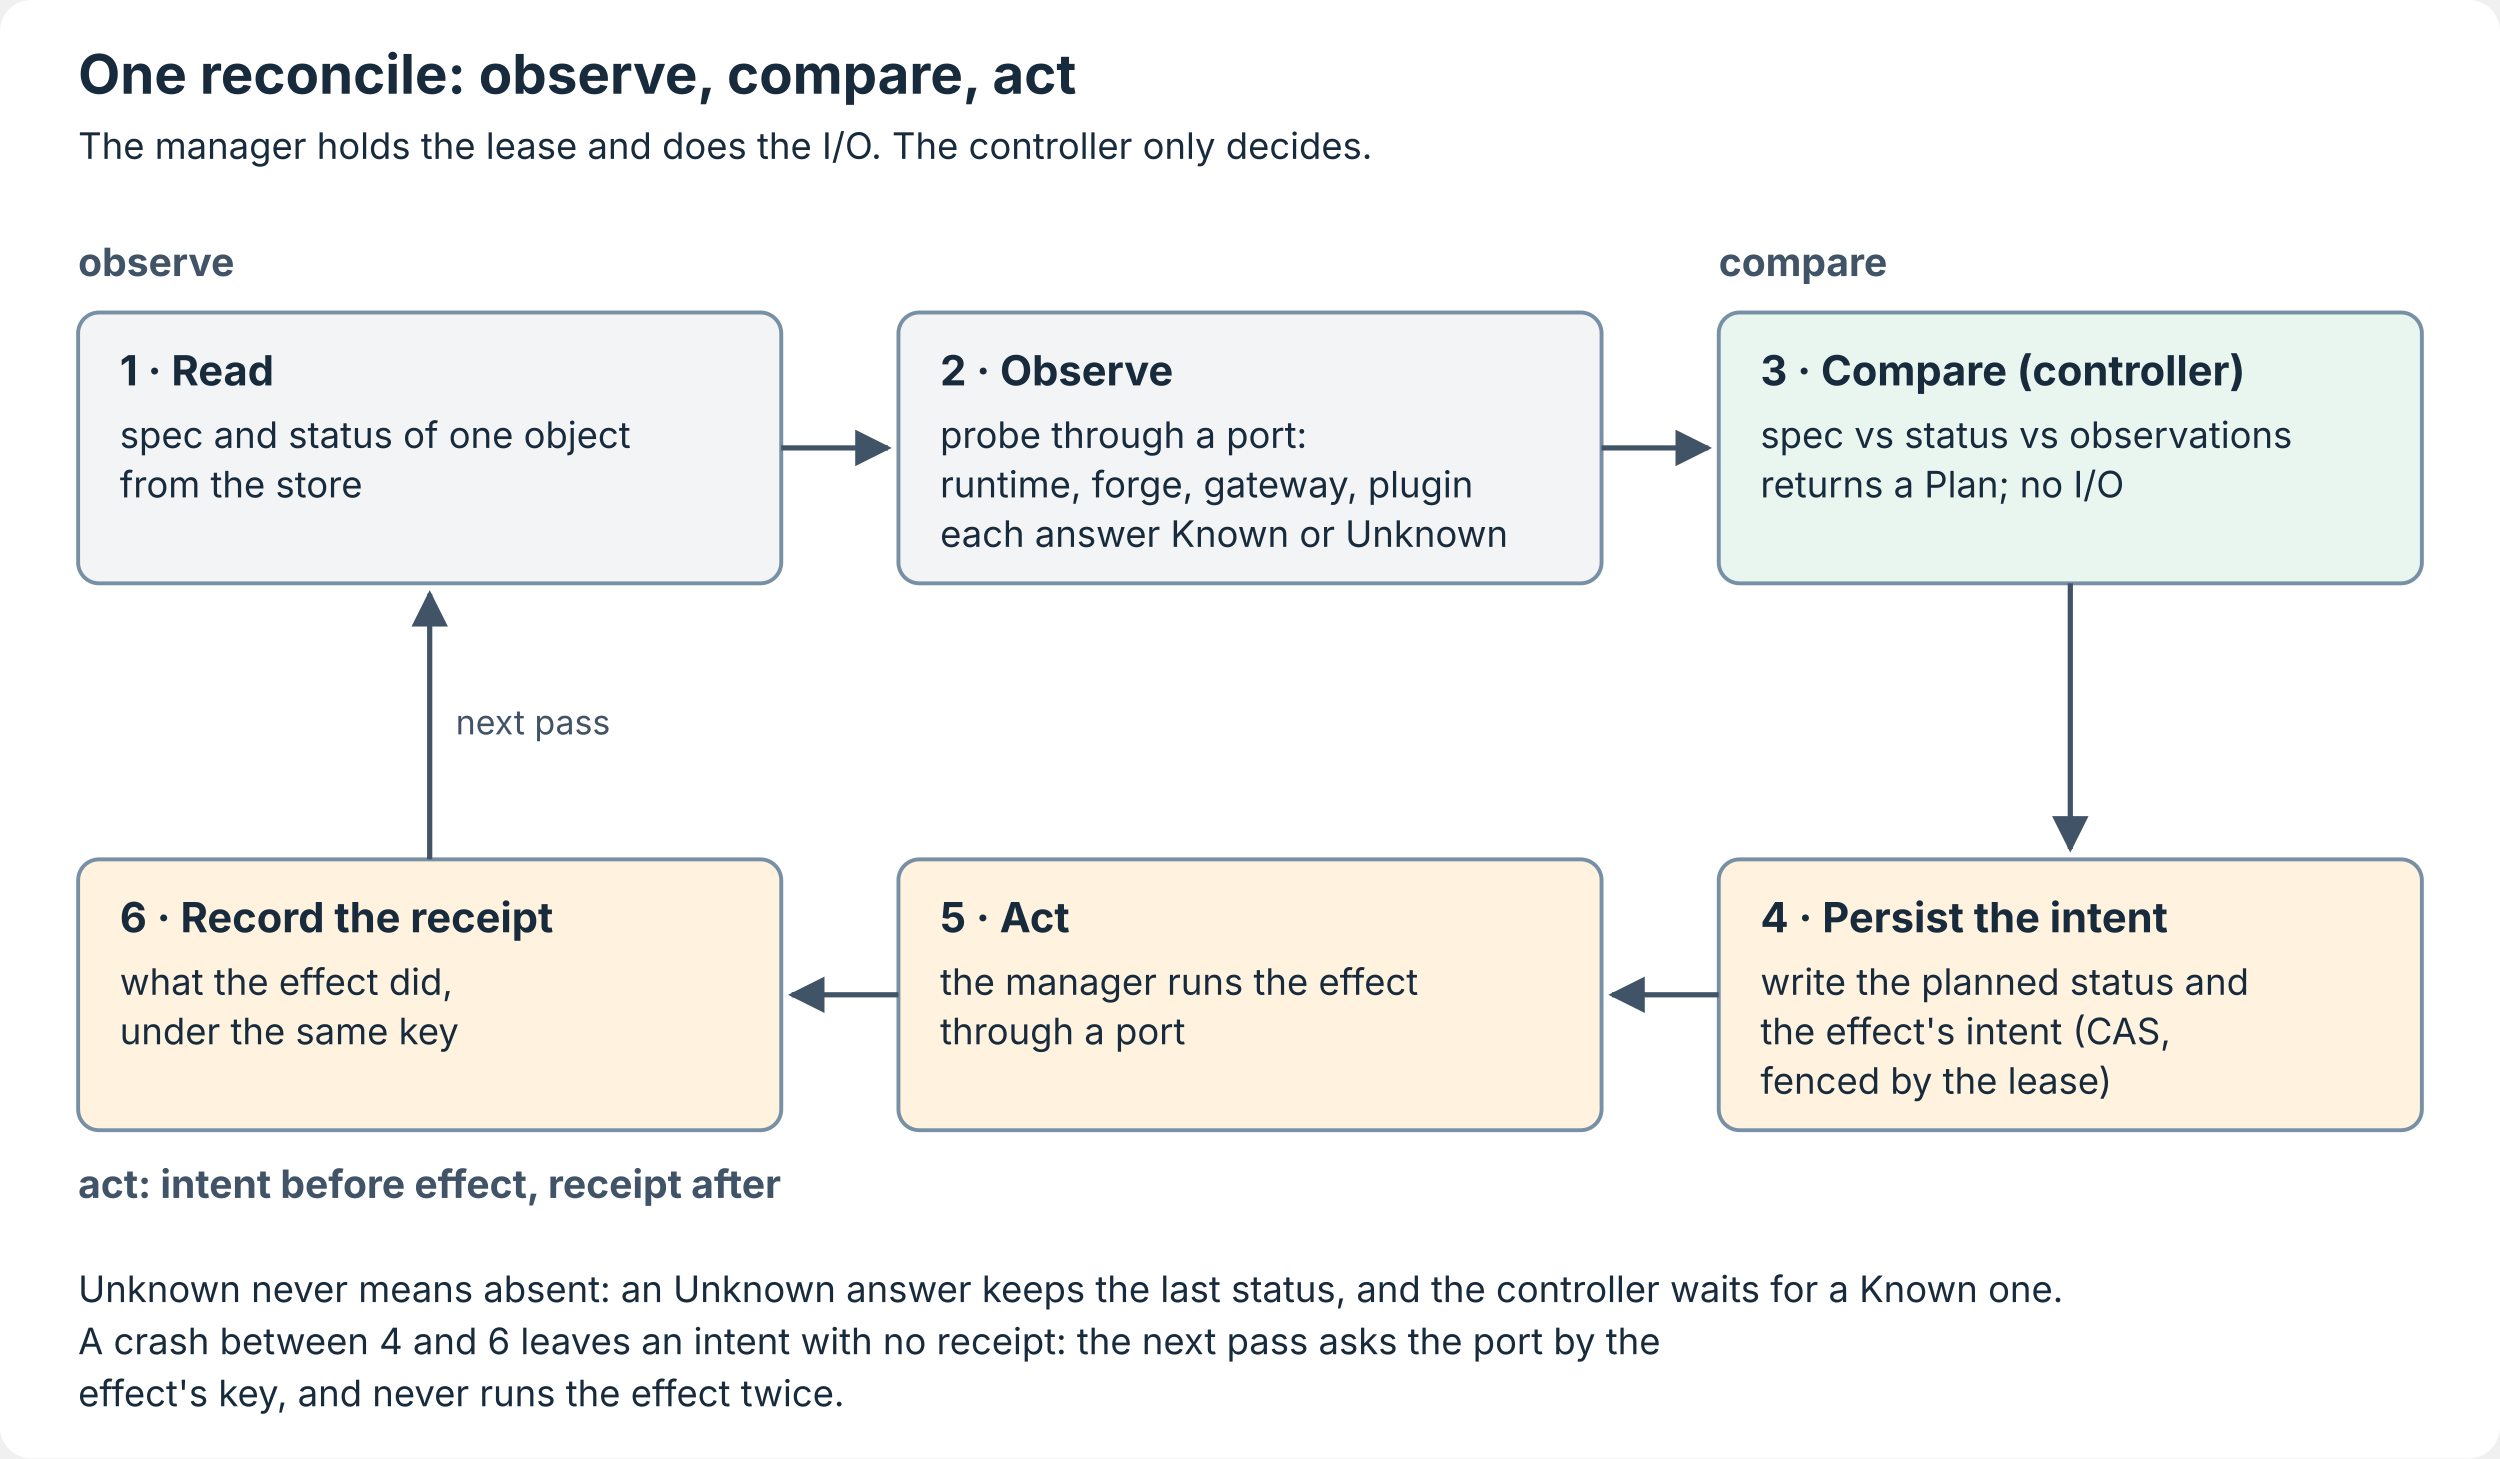
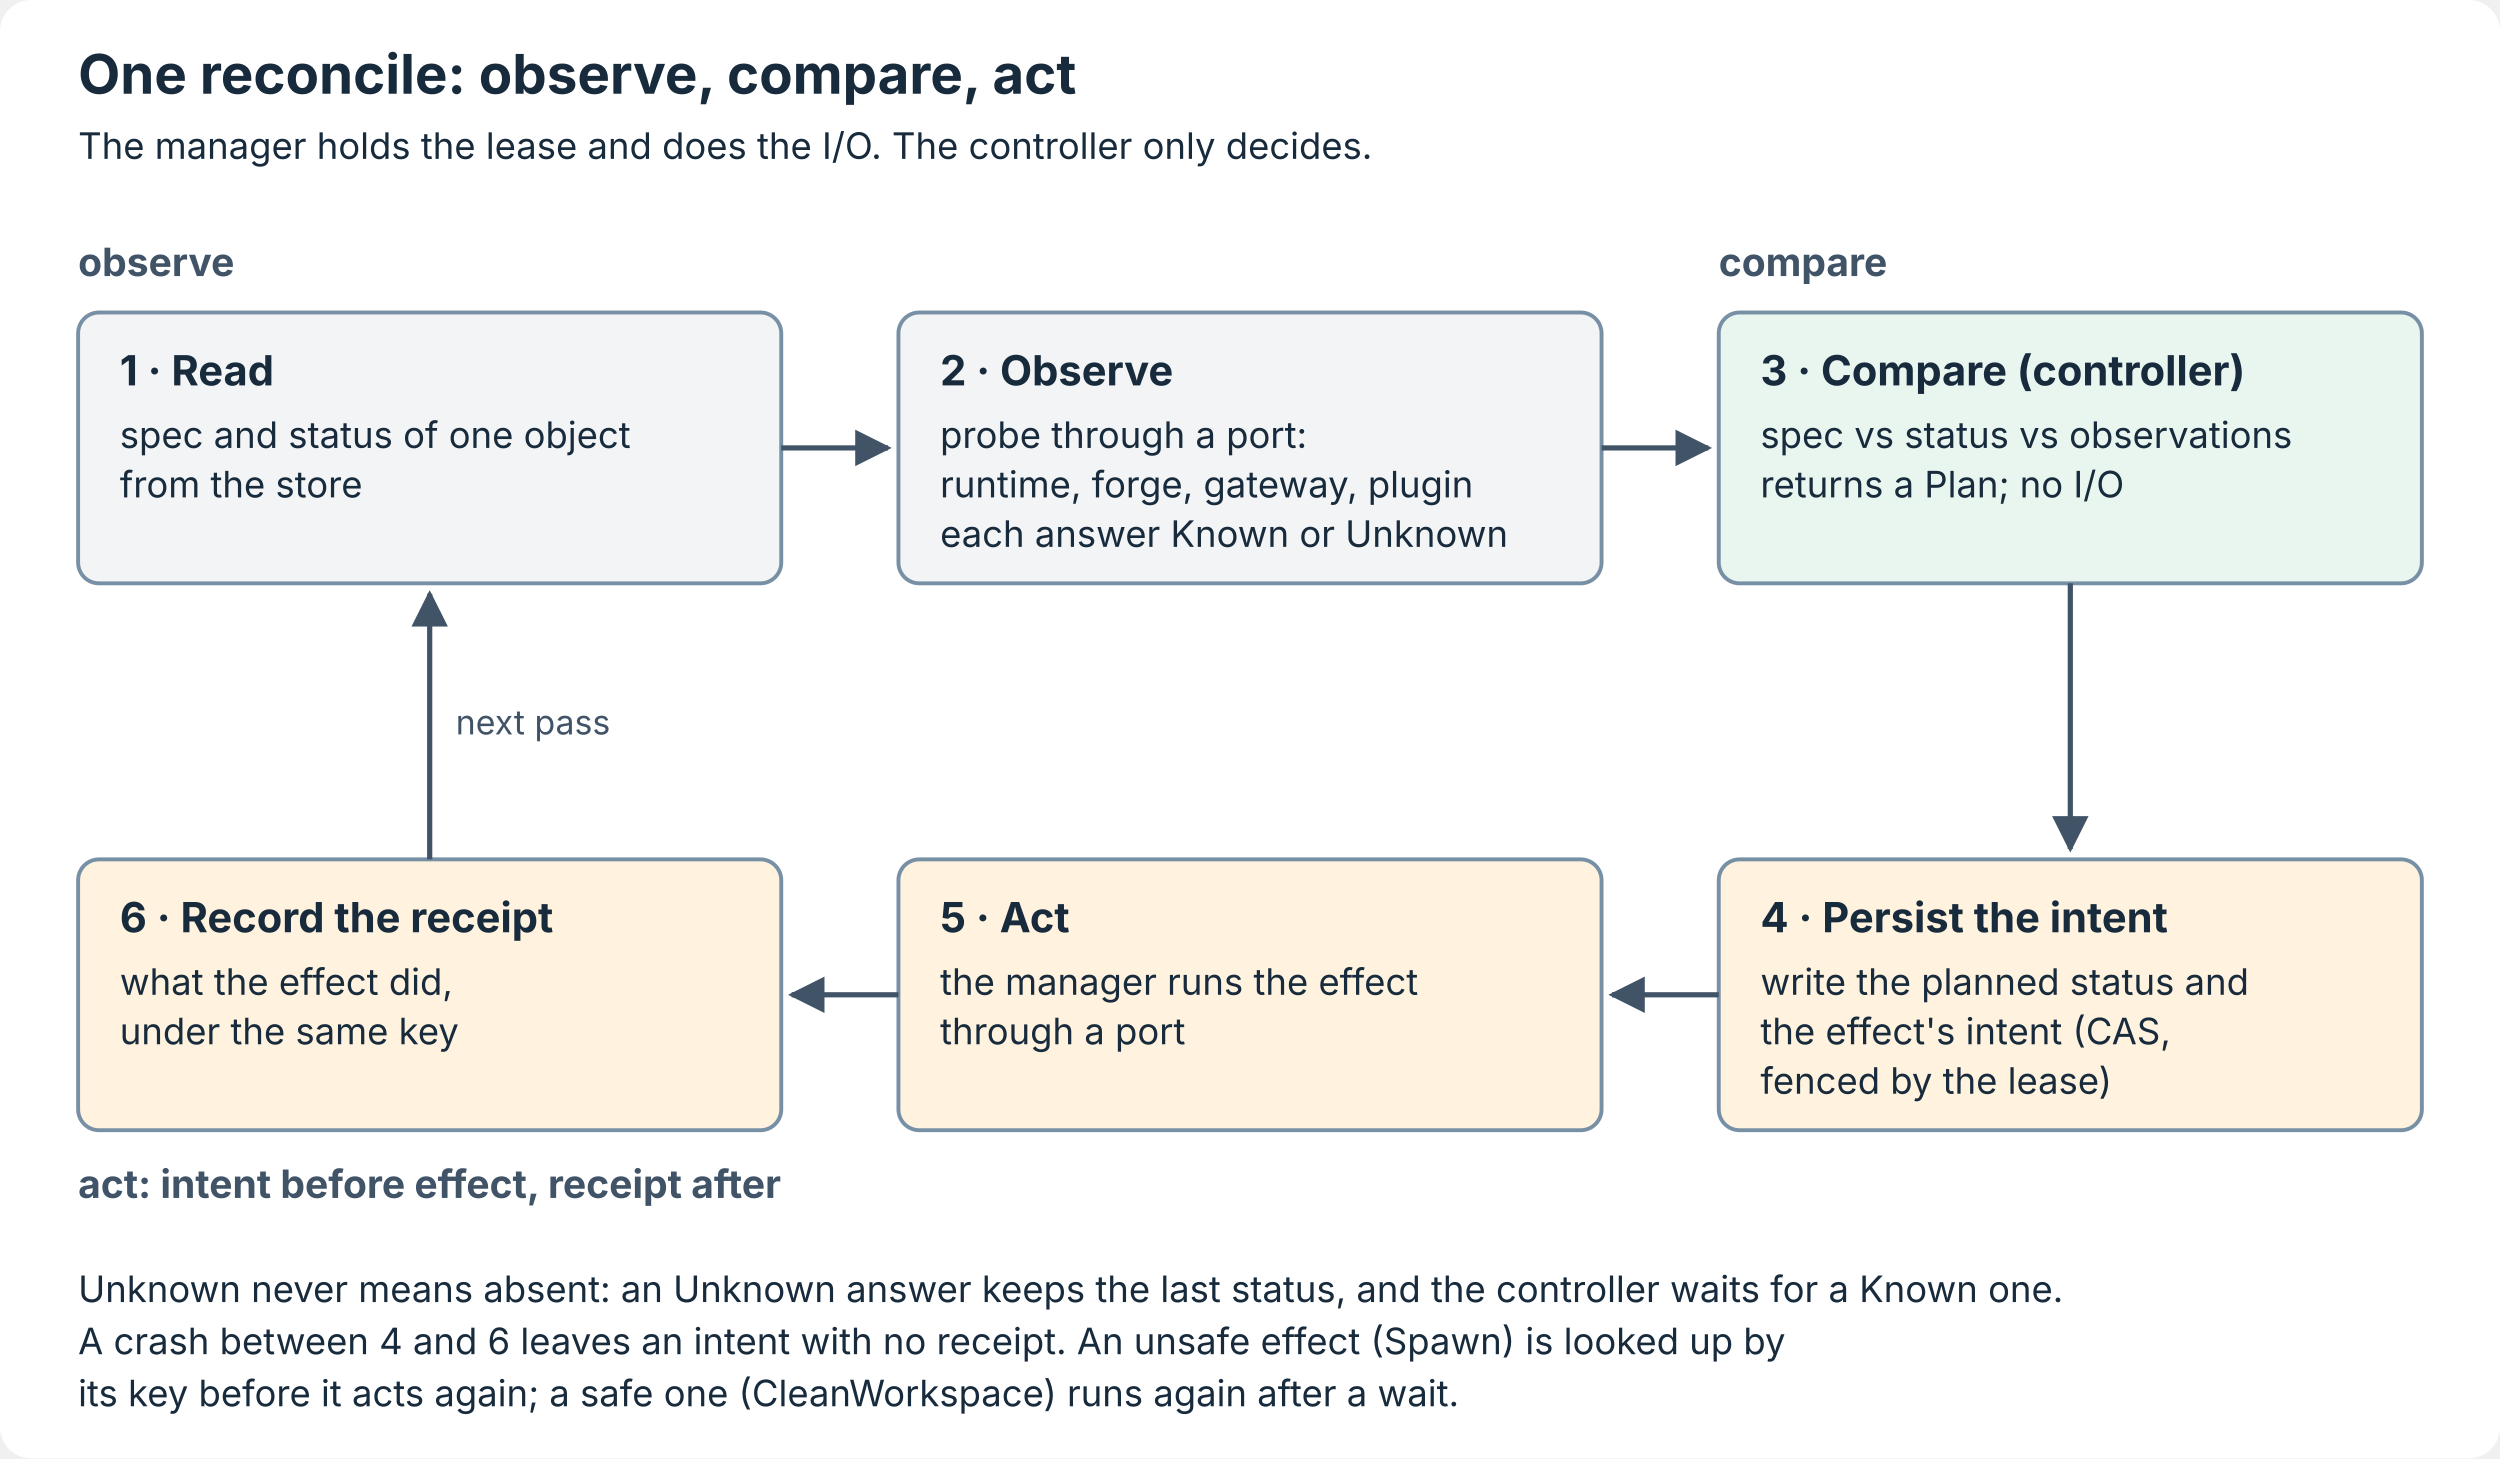
<svg xmlns="http://www.w3.org/2000/svg" viewBox="0 0 960 560" role="img" aria-labelledby="title desc">
  <style>
  svg { color-scheme:light dark } .background{fill:#fff} .ink{fill:#182b3d} .muted{fill:#405367}
  .box{stroke:#7890a6;stroke-width:1.5} .pure{fill:#e9f5ef} .orchestration{fill:#edf3f8} .adapter{fill:#f3f4f5} .process{fill:#fff2de}
  .arrow{fill:none;stroke:#405367;stroke-width:2;marker-end:url(#arrow)} .arrowhead{fill:#405367}
  .lane{stroke:#a9b8c6;stroke-width:1.5;stroke-dasharray:5 5}
  @media (prefers-color-scheme: light) { .background{fill:#fff} .ink{fill:#182b3d} }
  @media (prefers-color-scheme: dark) { .background{fill:#101820} .ink{fill:#e6edf3} .muted{fill:#a9bdd0} .box{stroke:#71869a} .pure{fill:#173b2d} .orchestration{fill:#1d2a36} .adapter{fill:#202a33} .process{fill:#493517} .arrow{stroke:#a9bdd0} .arrowhead{fill:#a9bdd0} .lane{stroke:#4a5b6b} }
</style>
  <defs>
    <marker id="arrow" viewBox="0 0 10 10" refX="9" refY="5" markerWidth="7" markerHeight="7" orient="auto">
      <path class="arrowhead" d="M0 0 L10 5 L0 10 Z" />
    </marker>
  </defs>
  <rect class="background" width="960" height="560" rx="12" />
  <g font-family="system-ui,-apple-system,Segoe UI,sans-serif" class="ink">
    <text x="30" y="36" font-size="21" font-weight="700">One reconcile: observe, compare, act</text>
    <text x="30" y="61" font-size="14">The manager holds the lease and does the I/O. The controller only decides.</text>
    <g class="box">
      <rect class="adapter" x="30" y="120" width="270" height="104" rx="8" />
      <rect class="adapter" x="345" y="120" width="270" height="104" rx="8" />
      <rect class="pure" x="660" y="120" width="270" height="104" rx="8" />
      <rect class="process" x="30" y="330" width="270" height="104" rx="8" />
      <rect class="process" x="345" y="330" width="270" height="104" rx="8" />
      <rect class="process" x="660" y="330" width="270" height="104" rx="8" />
    </g>
    <text x="46" y="148" font-size="16" font-weight="650">1 · Read</text>
    <text x="46" y="172" font-size="14">spec and status of one object</text>
    <text x="46" y="191" font-size="14">from the store</text>
    <text x="361" y="148" font-size="16" font-weight="650">2 · Observe</text>
    <text x="361" y="172" font-size="14">probe through a port:</text>
    <text x="361" y="191" font-size="14">runtime, forge, gateway, plugin</text>
    <text x="361" y="210" font-size="14">each answer Known or Unknown</text>
    <text x="676" y="148" font-size="16" font-weight="650">3 · Compare (controller)</text>
    <text x="676" y="172" font-size="14">spec vs status vs observations</text>
    <text x="676" y="191" font-size="14">returns a Plan; no I/O</text>
    <text x="46" y="358" font-size="16" font-weight="650">6 · Record the receipt</text>
    <text x="46" y="382" font-size="14">what the effect did,</text>
    <text x="46" y="401" font-size="14">under the same key</text>
    <text x="361" y="358" font-size="16" font-weight="650">5 · Act</text>
    <text x="361" y="382" font-size="14">the manager runs the effect</text>
    <text x="361" y="401" font-size="14">through a port</text>
    <text x="676" y="358" font-size="16" font-weight="650">4 · Persist the intent</text>
    <text x="676" y="382" font-size="14">write the planned status and</text>
    <text x="676" y="401" font-size="14">the effect's intent (CAS,</text>
    <text x="676" y="420" font-size="14">fenced by the lease)</text>
    <text x="30" y="106" font-size="15" font-weight="700" class="muted">observe</text>
    <text x="660" y="106" font-size="15" font-weight="700" class="muted">compare</text>
    <text x="30" y="460" font-size="15" font-weight="700" class="muted">act: intent before effect, receipt after</text>
    <path class="arrow" d="M300 172 H341" />
    <path class="arrow" d="M615 172 H656" />
    <path class="arrow" d="M795 224 V326" />
    <path class="arrow" d="M660 382 H619" />
    <path class="arrow" d="M345 382 H304" />
    <path class="arrow" d="M165 330 V228" />
    <text x="175" y="282" font-size="13" class="muted">next pass</text>
    <text x="30" y="500" font-size="14">Unknown never means absent: an Unknown answer keeps the last status, and the controller waits for a Known one.</text>
-     <text x="30" y="520" font-size="14">A crash between 4 and 6 leaves an intent with no receipt: the next pass asks the port by the</text>
-     <text x="30" y="540" font-size="14">effect's key, and never runs the effect twice.</text>
+     <text x="30" y="520" font-size="14">A crash between 4 and 6 leaves an intent with no receipt. An unsafe effect (Spawn) is looked up by</text>
+     <text x="30" y="540" font-size="14">its key before it acts again; a safe one (CleanWorkspace) runs again after a wait.</text>
  </g>
</svg>
